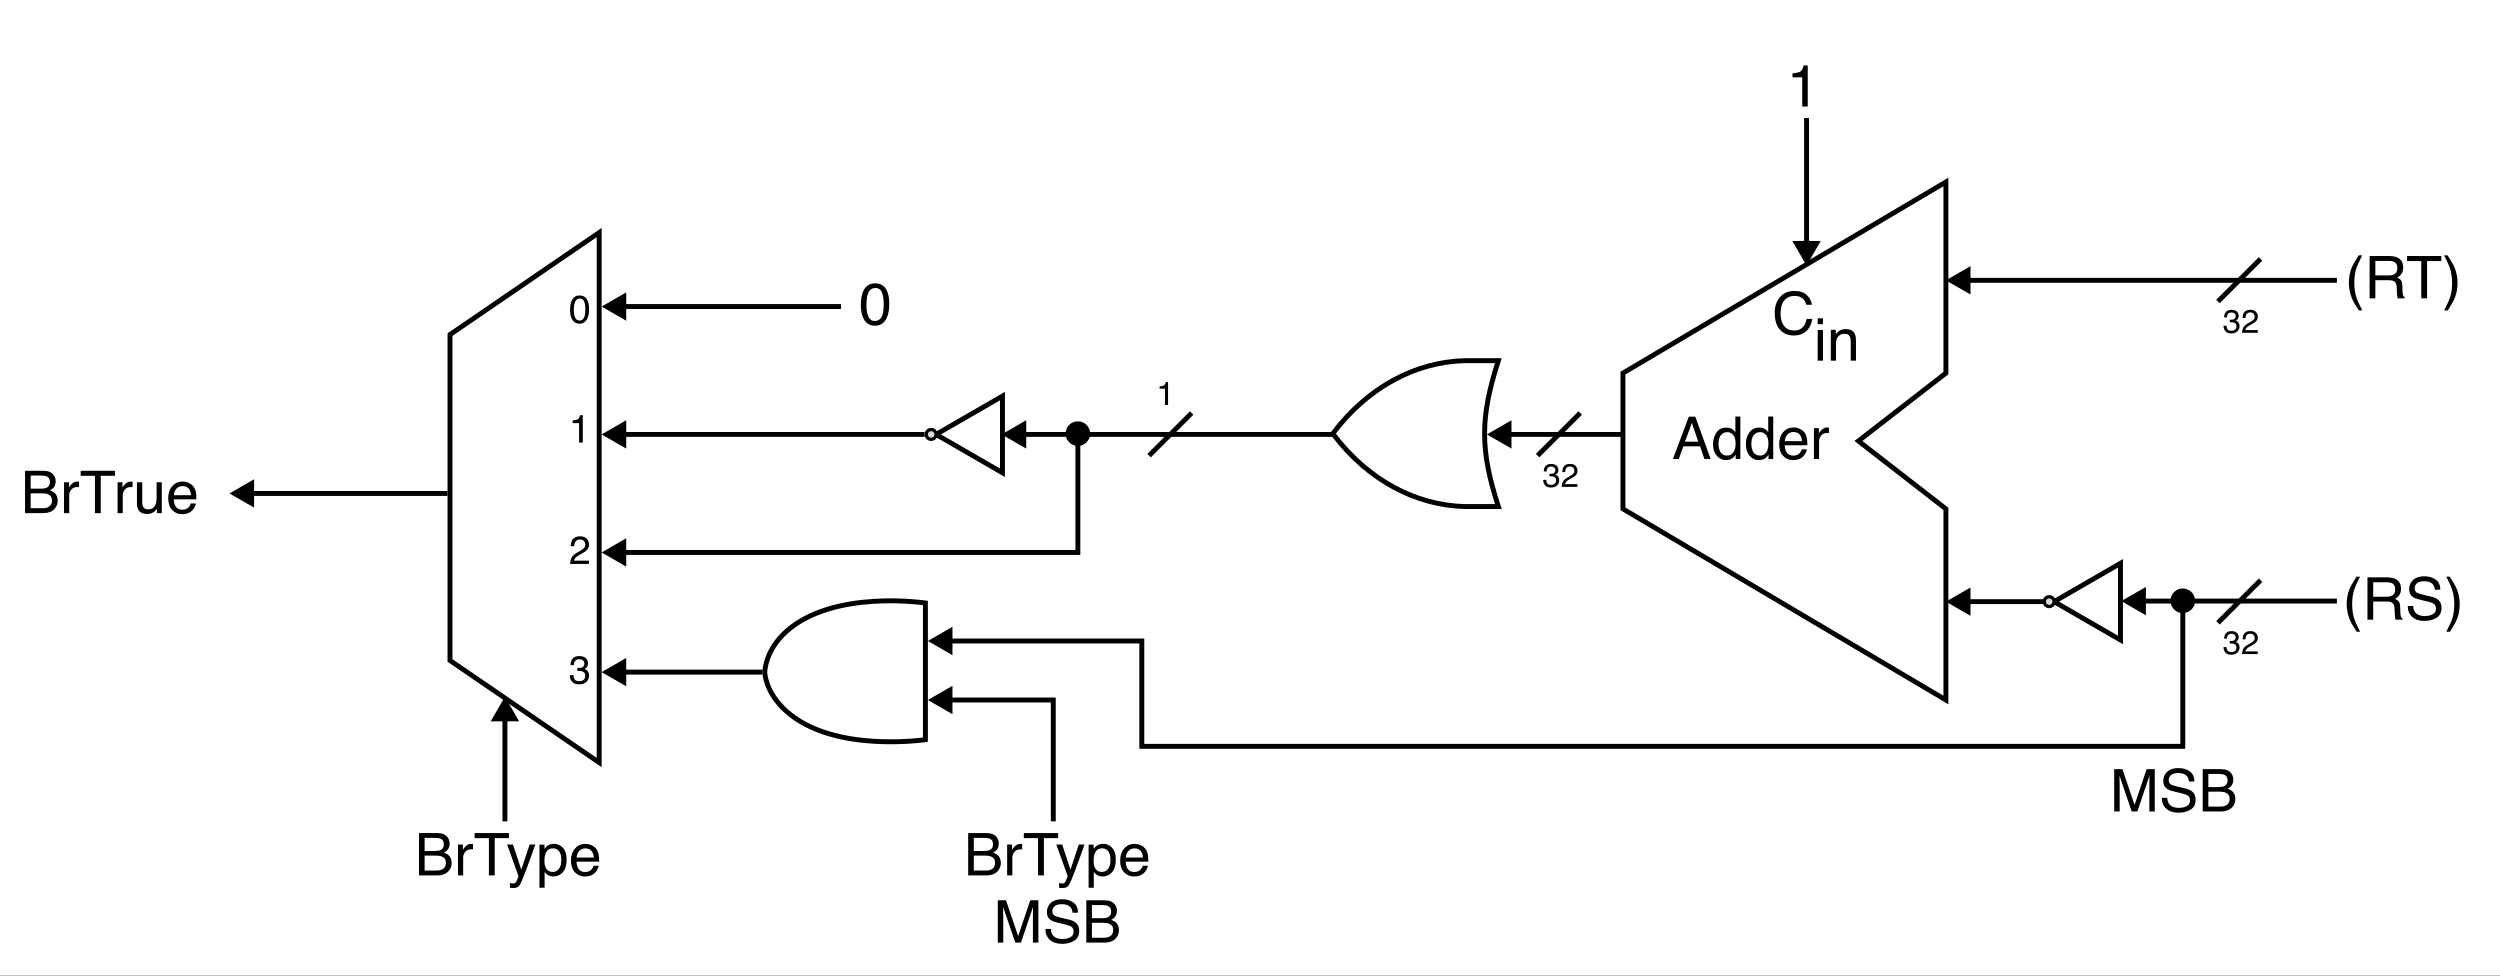
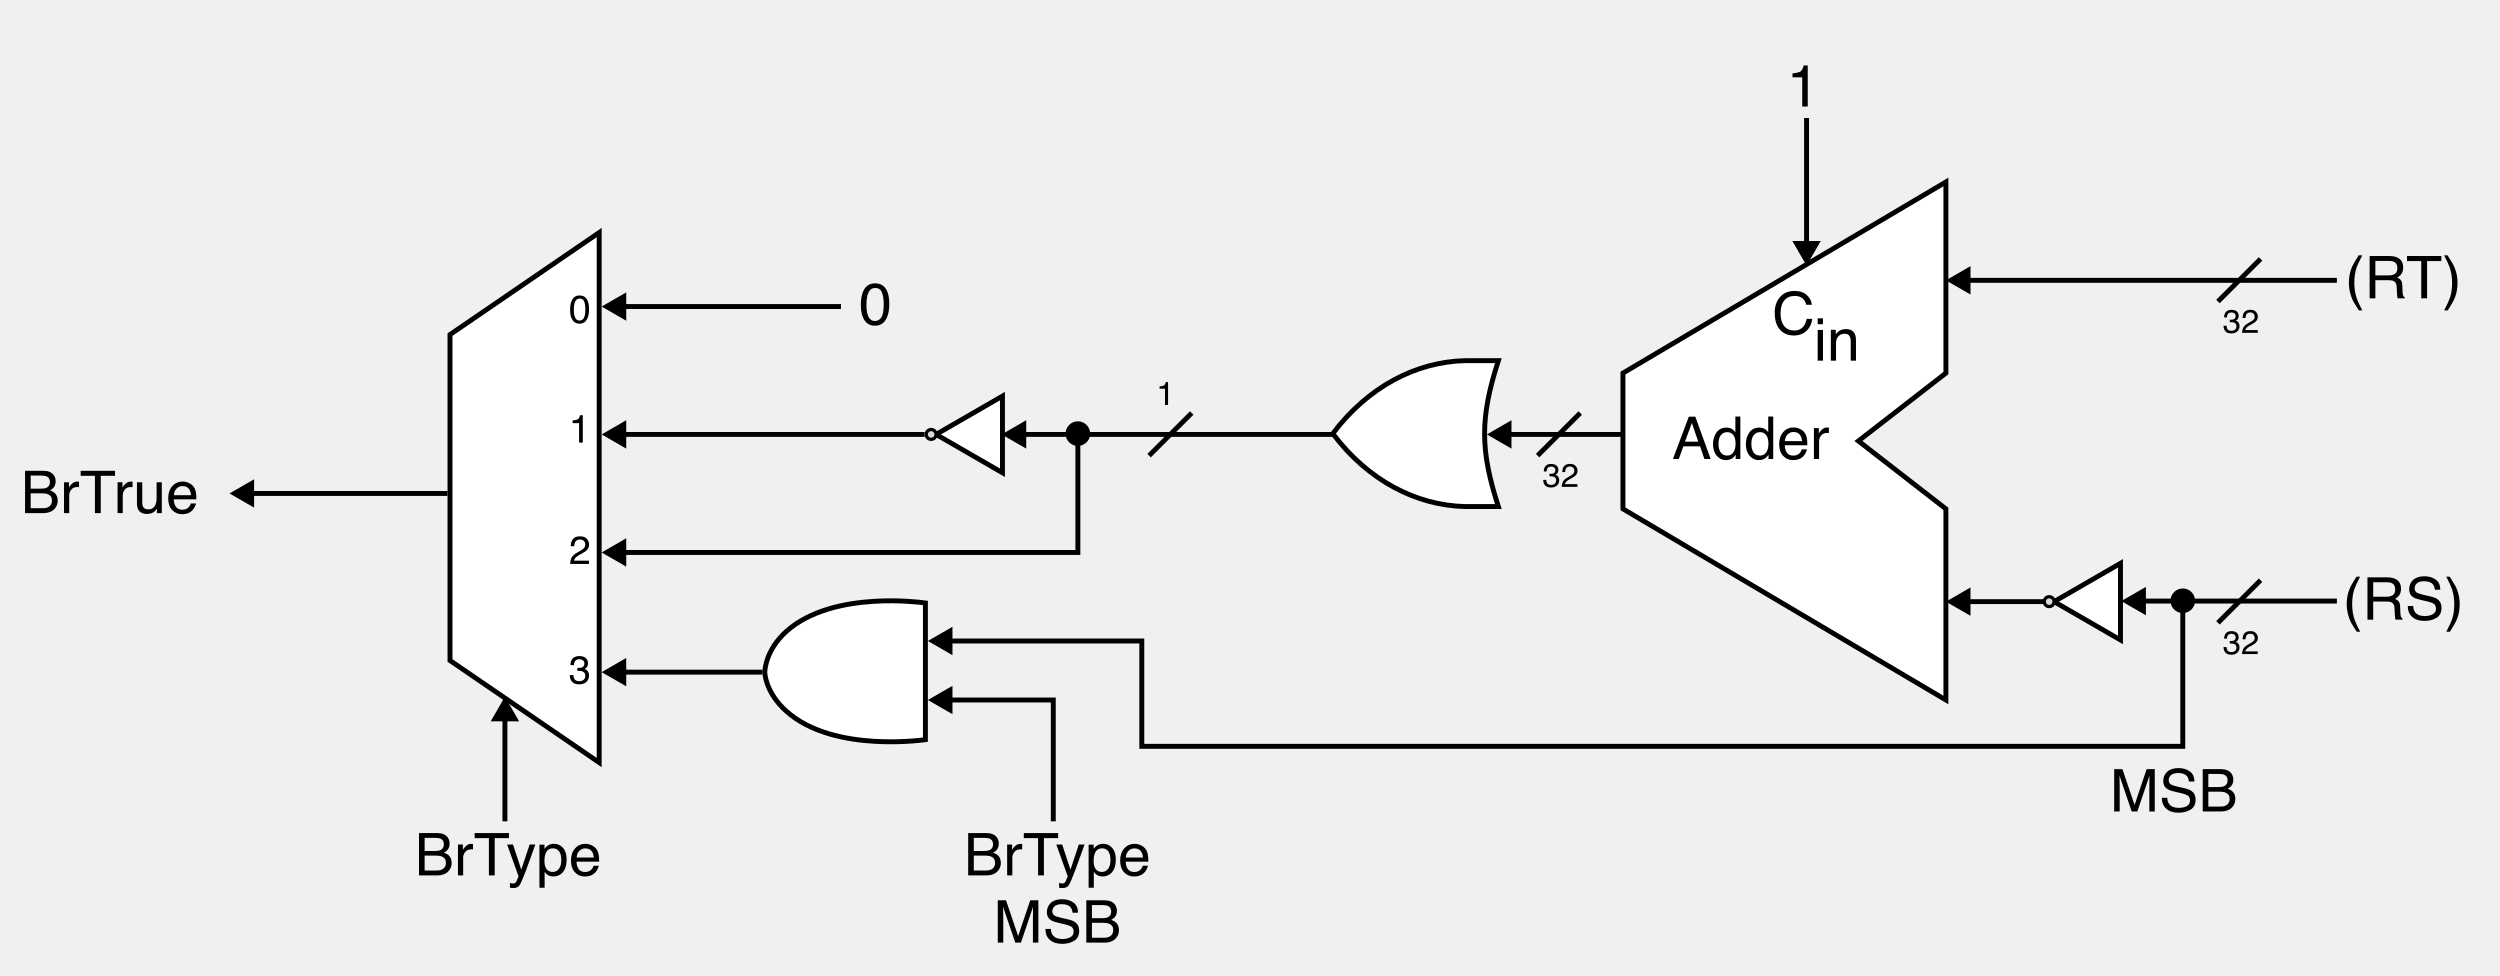
<svg xmlns="http://www.w3.org/2000/svg" width="1525" height="595" viewBox="0 0 1525 595" fill="none">
-   <rect width="1525" height="595" fill="#1E1E1E" />
-   <rect id="Background_BranchCondCheck" width="1525" height="595" fill="white" />
+   <rect id="Background_BranchCondCheck" width="1525" height="595" fill="transparent" />
  <line id="Line 12" x1="1352.94" y1="183.939" x2="1378.94" y2="157.939" stroke="black" stroke-width="3" />
  <path id="32" d="M1361.06 203.381C1359.41 203.381 1358.21 202.928 1357.46 202.023C1356.72 201.112 1356.35 200.005 1356.35 198.703H1358.18C1358.26 199.608 1358.43 200.266 1358.69 200.676C1359.15 201.411 1359.97 201.779 1361.16 201.779C1362.08 201.779 1362.83 201.532 1363.39 201.037C1363.95 200.542 1364.23 199.904 1364.23 199.123C1364.23 198.16 1363.93 197.486 1363.34 197.102C1362.75 196.717 1361.93 196.525 1360.89 196.525C1360.77 196.525 1360.65 196.529 1360.53 196.535C1360.41 196.535 1360.29 196.538 1360.16 196.545V194.992C1360.35 195.012 1360.5 195.025 1360.62 195.031C1360.75 195.038 1360.88 195.041 1361.02 195.041C1361.68 195.041 1362.22 194.937 1362.64 194.729C1363.39 194.364 1363.76 193.713 1363.76 192.775C1363.76 192.079 1363.51 191.542 1363.02 191.164C1362.52 190.786 1361.94 190.598 1361.29 190.598C1360.12 190.598 1359.3 190.988 1358.86 191.77C1358.61 192.199 1358.47 192.811 1358.44 193.605H1356.7C1356.7 192.564 1356.91 191.678 1357.32 190.949C1358.04 189.647 1359.3 188.996 1361.1 188.996C1362.53 188.996 1363.63 189.315 1364.41 189.953C1365.19 190.585 1365.58 191.503 1365.58 192.707C1365.58 193.566 1365.35 194.263 1364.89 194.797C1364.6 195.129 1364.23 195.389 1363.78 195.578C1364.51 195.78 1365.09 196.171 1365.5 196.75C1365.91 197.323 1366.12 198.026 1366.12 198.859C1366.12 200.194 1365.68 201.281 1364.8 202.121C1363.92 202.961 1362.68 203.381 1361.06 203.381ZM1367.62 203C1367.69 201.796 1367.94 200.747 1368.37 199.855C1368.8 198.964 1369.65 198.153 1370.91 197.424L1372.78 196.34C1373.62 195.852 1374.21 195.435 1374.55 195.09C1375.08 194.549 1375.35 193.931 1375.35 193.234C1375.35 192.421 1375.11 191.776 1374.62 191.301C1374.13 190.819 1373.48 190.578 1372.66 190.578C1371.46 190.578 1370.63 191.034 1370.16 191.945C1369.92 192.434 1369.78 193.111 1369.75 193.977H1367.97C1367.99 192.759 1368.21 191.766 1368.64 190.998C1369.4 189.644 1370.75 188.967 1372.67 188.967C1374.28 188.967 1375.44 189.4 1376.18 190.266C1376.92 191.132 1377.29 192.095 1377.29 193.156C1377.29 194.276 1376.9 195.233 1376.11 196.027C1375.66 196.49 1374.84 197.049 1373.66 197.707L1372.32 198.449C1371.68 198.801 1371.18 199.136 1370.82 199.455C1370.17 200.021 1369.76 200.65 1369.59 201.34H1377.22V203H1367.62Z" fill="black" />
  <line id="Line 13" x1="1352.94" y1="379.939" x2="1378.94" y2="353.939" stroke="black" stroke-width="3" />
  <path id="32_2" d="M1361.06 399.381C1359.41 399.381 1358.21 398.928 1357.46 398.023C1356.72 397.112 1356.35 396.005 1356.35 394.703H1358.18C1358.26 395.608 1358.43 396.266 1358.69 396.676C1359.15 397.411 1359.97 397.779 1361.16 397.779C1362.08 397.779 1362.83 397.532 1363.39 397.037C1363.95 396.542 1364.23 395.904 1364.23 395.123C1364.23 394.16 1363.93 393.486 1363.34 393.102C1362.75 392.717 1361.93 392.525 1360.89 392.525C1360.77 392.525 1360.65 392.529 1360.53 392.535C1360.41 392.535 1360.29 392.538 1360.16 392.545V390.992C1360.35 391.012 1360.5 391.025 1360.62 391.031C1360.75 391.038 1360.88 391.041 1361.02 391.041C1361.68 391.041 1362.22 390.937 1362.64 390.729C1363.39 390.364 1363.76 389.713 1363.76 388.775C1363.76 388.079 1363.51 387.542 1363.02 387.164C1362.52 386.786 1361.94 386.598 1361.29 386.598C1360.12 386.598 1359.3 386.988 1358.86 387.77C1358.61 388.199 1358.47 388.811 1358.44 389.605H1356.7C1356.7 388.564 1356.91 387.678 1357.32 386.949C1358.04 385.647 1359.3 384.996 1361.1 384.996C1362.53 384.996 1363.63 385.315 1364.41 385.953C1365.19 386.585 1365.58 387.503 1365.58 388.707C1365.58 389.566 1365.35 390.263 1364.89 390.797C1364.6 391.129 1364.23 391.389 1363.78 391.578C1364.51 391.78 1365.09 392.171 1365.5 392.75C1365.91 393.323 1366.12 394.026 1366.12 394.859C1366.12 396.194 1365.68 397.281 1364.8 398.121C1363.92 398.961 1362.68 399.381 1361.06 399.381ZM1367.62 399C1367.69 397.796 1367.94 396.747 1368.37 395.855C1368.8 394.964 1369.65 394.153 1370.91 393.424L1372.78 392.34C1373.62 391.852 1374.21 391.435 1374.55 391.09C1375.08 390.549 1375.35 389.931 1375.35 389.234C1375.35 388.421 1375.11 387.776 1374.62 387.301C1374.13 386.819 1373.48 386.578 1372.66 386.578C1371.46 386.578 1370.63 387.034 1370.16 387.945C1369.92 388.434 1369.78 389.111 1369.75 389.977H1367.97C1367.99 388.759 1368.21 387.766 1368.64 386.998C1369.4 385.644 1370.75 384.967 1372.67 384.967C1374.28 384.967 1375.44 385.4 1376.18 386.266C1376.92 387.132 1377.29 388.095 1377.29 389.156C1377.29 390.276 1376.9 391.233 1376.11 392.027C1375.66 392.49 1374.84 393.049 1373.66 393.707L1372.32 394.449C1371.68 394.801 1371.18 395.136 1370.82 395.455C1370.17 396.021 1369.76 396.65 1369.59 397.34H1377.22V399H1367.62Z" fill="black" />
  <line id="Line 15" x1="937.939" y1="277.939" x2="963.939" y2="251.939" stroke="black" stroke-width="3" />
  <path id="32_3" d="M946.062 297.381C944.409 297.381 943.208 296.928 942.459 296.023C941.717 295.112 941.346 294.005 941.346 292.703H943.182C943.26 293.608 943.429 294.266 943.689 294.676C944.145 295.411 944.969 295.779 946.16 295.779C947.085 295.779 947.827 295.532 948.387 295.037C948.947 294.542 949.227 293.904 949.227 293.123C949.227 292.16 948.93 291.486 948.338 291.102C947.752 290.717 946.935 290.525 945.887 290.525C945.77 290.525 945.649 290.529 945.525 290.535C945.408 290.535 945.288 290.538 945.164 290.545V288.992C945.346 289.012 945.499 289.025 945.623 289.031C945.747 289.038 945.88 289.041 946.023 289.041C946.681 289.041 947.221 288.937 947.645 288.729C948.387 288.364 948.758 287.713 948.758 286.775C948.758 286.079 948.51 285.542 948.016 285.164C947.521 284.786 946.945 284.598 946.287 284.598C945.115 284.598 944.305 284.988 943.855 285.77C943.608 286.199 943.468 286.811 943.436 287.605H941.697C941.697 286.564 941.906 285.678 942.322 284.949C943.038 283.647 944.298 282.996 946.102 282.996C947.527 282.996 948.631 283.315 949.412 283.953C950.193 284.585 950.584 285.503 950.584 286.707C950.584 287.566 950.353 288.263 949.891 288.797C949.604 289.129 949.233 289.389 948.777 289.578C949.513 289.78 950.086 290.171 950.496 290.75C950.913 291.323 951.121 292.026 951.121 292.859C951.121 294.194 950.682 295.281 949.803 296.121C948.924 296.961 947.677 297.381 946.062 297.381ZM952.625 297C952.69 295.796 952.938 294.747 953.367 293.855C953.803 292.964 954.65 292.153 955.906 291.424L957.781 290.34C958.621 289.852 959.21 289.435 959.549 289.09C960.083 288.549 960.35 287.931 960.35 287.234C960.35 286.421 960.105 285.776 959.617 285.301C959.129 284.819 958.478 284.578 957.664 284.578C956.46 284.578 955.626 285.034 955.164 285.945C954.917 286.434 954.78 287.111 954.754 287.977H952.967C952.986 286.759 953.211 285.766 953.641 284.998C954.402 283.644 955.747 282.967 957.674 282.967C959.275 282.967 960.444 283.4 961.18 284.266C961.922 285.132 962.293 286.095 962.293 287.156C962.293 288.276 961.899 289.233 961.111 290.027C960.656 290.49 959.839 291.049 958.66 291.707L957.322 292.449C956.684 292.801 956.183 293.136 955.818 293.455C955.167 294.021 954.757 294.65 954.588 295.34H962.225V297H952.625Z" fill="black" />
  <line id="Line 14" x1="700.939" y1="277.939" x2="726.939" y2="251.939" stroke="black" stroke-width="3" />
  <path id="1" d="M707.348 237.098V235.75C708.617 235.626 709.503 235.421 710.004 235.135C710.505 234.842 710.88 234.155 711.127 233.074H712.514V247H710.639V237.098H707.348Z" fill="black" />
  <path id="(RT)" d="M1440.97 155.756C1439.13 159.33 1437.93 161.961 1437.38 163.648C1436.55 166.215 1436.13 169.18 1436.13 172.543C1436.13 175.941 1436.61 179.047 1437.56 181.859C1438.14 183.594 1439.3 186.09 1441.02 189.348H1438.89C1437.18 186.676 1436.12 184.971 1435.71 184.232C1435.3 183.494 1434.86 182.492 1434.38 181.227C1433.72 179.492 1433.26 177.641 1433.01 175.672C1432.88 174.652 1432.81 173.68 1432.81 172.754C1432.81 169.285 1433.36 166.197 1434.45 163.49C1435.14 161.768 1436.58 159.189 1438.77 155.756H1440.97ZM1457.05 168.008C1458.69 168.008 1459.99 167.68 1460.94 167.023C1461.9 166.367 1462.38 165.184 1462.38 163.473C1462.38 161.633 1461.71 160.379 1460.38 159.711C1459.66 159.359 1458.71 159.184 1457.51 159.184H1448.97V168.008H1457.05ZM1445.47 156.178H1457.42C1459.39 156.178 1461.01 156.465 1462.29 157.039C1464.72 158.141 1465.93 160.174 1465.93 163.139C1465.93 164.686 1465.61 165.951 1464.96 166.936C1464.33 167.92 1463.44 168.711 1462.29 169.309C1463.3 169.719 1464.05 170.258 1464.56 170.926C1465.07 171.594 1465.36 172.678 1465.42 174.178L1465.54 177.641C1465.58 178.625 1465.66 179.357 1465.79 179.838C1466 180.658 1466.38 181.186 1466.91 181.42V182H1462.62C1462.51 181.777 1462.41 181.49 1462.34 181.139C1462.27 180.787 1462.21 180.107 1462.17 179.1L1461.96 174.793C1461.88 173.105 1461.25 171.975 1460.08 171.4C1459.41 171.084 1458.36 170.926 1456.93 170.926H1448.97V182H1445.47V156.178ZM1489.22 156.178V159.254H1480.52V182H1476.97V159.254H1468.27V156.178H1489.22ZM1490.94 189.348C1492.81 185.715 1494.01 183.066 1494.55 181.402C1495.37 178.883 1495.78 175.93 1495.78 172.543C1495.78 169.156 1495.3 166.057 1494.35 163.244C1493.77 161.51 1492.61 159.014 1490.89 155.756H1493.02C1494.82 158.639 1495.91 160.42 1496.29 161.1C1496.67 161.768 1497.09 162.693 1497.54 163.877C1498.1 165.342 1498.5 166.789 1498.73 168.219C1498.98 169.648 1499.1 171.025 1499.1 172.35C1499.1 175.818 1498.55 178.912 1497.45 181.631C1496.76 183.377 1495.32 185.949 1493.14 189.348H1490.94Z" fill="black" />
  <path id="BrTrue" d="M25.076 298.094C26.553 298.094 27.701 297.889 28.521 297.479C29.811 296.834 30.455 295.674 30.455 293.998C30.455 292.311 29.77 291.174 28.398 290.588C27.625 290.26 26.477 290.096 24.953 290.096H18.713V298.094H25.076ZM26.254 310.012C28.398 310.012 29.928 309.391 30.842 308.148C31.416 307.363 31.703 306.414 31.703 305.301C31.703 303.426 30.865 302.148 29.189 301.469C28.299 301.105 27.121 300.924 25.656 300.924H18.713V310.012H26.254ZM15.285 287.178H26.377C29.4 287.178 31.551 288.08 32.828 289.885C33.578 290.951 33.953 292.182 33.953 293.576C33.953 295.205 33.49 296.541 32.565 297.584C32.084 298.135 31.393 298.639 30.49 299.096C31.814 299.6 32.805 300.168 33.461 300.801C34.621 301.926 35.201 303.479 35.201 305.459C35.201 307.123 34.68 308.629 33.637 309.977C32.078 311.992 29.6 313 26.201 313H15.285V287.178ZM39.051 294.174H42.057V297.426C42.303 296.793 42.906 296.025 43.867 295.123C44.828 294.209 45.935 293.752 47.19 293.752C47.248 293.752 47.348 293.758 47.488 293.77C47.629 293.781 47.869 293.805 48.209 293.84V297.18C48.022 297.145 47.846 297.121 47.682 297.109C47.529 297.098 47.359 297.092 47.172 297.092C45.578 297.092 44.353 297.607 43.498 298.639C42.643 299.658 42.215 300.836 42.215 302.172V313H39.051V294.174ZM70.164 287.178V290.254H61.463V313H57.912V290.254H49.211V287.178H70.164ZM71.711 294.174H74.717V297.426C74.963 296.793 75.566 296.025 76.527 295.123C77.488 294.209 78.596 293.752 79.85 293.752C79.908 293.752 80.008 293.758 80.148 293.77C80.289 293.781 80.529 293.805 80.869 293.84V297.18C80.682 297.145 80.506 297.121 80.342 297.109C80.189 297.098 80.019 297.092 79.832 297.092C78.238 297.092 77.014 297.607 76.158 298.639C75.303 299.658 74.875 300.836 74.875 302.172V313H71.711V294.174ZM86.775 294.174V306.672C86.775 307.633 86.928 308.418 87.232 309.027C87.795 310.152 88.844 310.715 90.379 310.715C92.582 310.715 94.082 309.73 94.879 307.762C95.312 306.707 95.529 305.26 95.529 303.42V294.174H98.693V313H95.705L95.74 310.223C95.33 310.938 94.82 311.541 94.211 312.033C93.004 313.018 91.539 313.51 89.816 313.51C87.133 313.51 85.305 312.613 84.332 310.82C83.805 309.859 83.541 308.576 83.541 306.971V294.174H86.775ZM111.49 293.752C112.826 293.752 114.121 294.068 115.375 294.701C116.629 295.322 117.584 296.131 118.24 297.127C118.873 298.076 119.295 299.184 119.506 300.449C119.693 301.316 119.787 302.699 119.787 304.598H105.988C106.047 306.508 106.498 308.043 107.342 309.203C108.186 310.352 109.492 310.926 111.262 310.926C112.914 310.926 114.232 310.381 115.217 309.291C115.779 308.658 116.178 307.926 116.412 307.094H119.523C119.441 307.785 119.166 308.559 118.697 309.414C118.24 310.258 117.725 310.949 117.15 311.488C116.189 312.426 115 313.059 113.582 313.387C112.82 313.574 111.959 313.668 110.998 313.668C108.654 313.668 106.668 312.818 105.039 311.119C103.41 309.408 102.596 307.018 102.596 303.947C102.596 300.924 103.416 298.469 105.057 296.582C106.697 294.695 108.842 293.752 111.49 293.752ZM116.535 302.084C116.406 300.713 116.107 299.617 115.639 298.797C114.771 297.273 113.324 296.512 111.297 296.512C109.844 296.512 108.625 297.039 107.641 298.094C106.656 299.137 106.135 300.467 106.076 302.084H116.535Z" fill="black" />
  <path id="0" d="M533.719 172.828C536.977 172.828 539.332 174.17 540.785 176.854C541.91 178.928 542.473 181.77 542.473 185.379C542.473 188.801 541.963 191.631 540.943 193.869C539.467 197.08 537.053 198.686 533.701 198.686C530.678 198.686 528.428 197.373 526.951 194.748C525.721 192.557 525.105 189.615 525.105 185.924C525.105 183.064 525.475 180.609 526.213 178.559C527.596 174.738 530.098 172.828 533.719 172.828ZM533.684 195.803C535.324 195.803 536.631 195.076 537.604 193.623C538.576 192.17 539.062 189.463 539.062 185.502C539.062 182.643 538.711 180.293 538.008 178.453C537.305 176.602 535.939 175.676 533.912 175.676C532.049 175.676 530.684 176.555 529.816 178.312C528.961 180.059 528.533 182.637 528.533 186.047C528.533 188.613 528.809 190.676 529.359 192.234C530.203 194.613 531.645 195.803 533.684 195.803Z" fill="black" />
  <path id="(RS)" d="M1439.65 351.756C1437.81 355.33 1436.62 357.961 1436.06 359.648C1435.23 362.215 1434.82 365.18 1434.82 368.543C1434.82 371.941 1435.29 375.047 1436.24 377.859C1436.83 379.594 1437.98 382.09 1439.7 385.348H1437.58C1435.87 382.676 1434.8 380.971 1434.39 380.232C1433.98 379.494 1433.54 378.492 1433.06 377.227C1432.4 375.492 1431.95 373.641 1431.69 371.672C1431.56 370.652 1431.49 369.68 1431.49 368.754C1431.49 365.285 1432.04 362.197 1433.13 359.49C1433.82 357.768 1435.26 355.189 1437.45 351.756H1439.65ZM1455.73 364.008C1457.38 364.008 1458.67 363.68 1459.62 363.023C1460.58 362.367 1461.06 361.184 1461.06 359.473C1461.06 357.633 1460.39 356.379 1459.06 355.711C1458.34 355.359 1457.39 355.184 1456.19 355.184H1447.65V364.008H1455.73ZM1444.15 352.178H1456.1C1458.07 352.178 1459.7 352.465 1460.97 353.039C1463.4 354.141 1464.61 356.174 1464.61 359.139C1464.61 360.686 1464.29 361.951 1463.64 362.936C1463.01 363.92 1462.12 364.711 1460.97 365.309C1461.98 365.719 1462.74 366.258 1463.24 366.926C1463.76 367.594 1464.04 368.678 1464.1 370.178L1464.22 373.641C1464.26 374.625 1464.34 375.357 1464.47 375.838C1464.68 376.658 1465.06 377.186 1465.6 377.42V378H1461.31C1461.19 377.777 1461.1 377.49 1461.03 377.139C1460.96 376.787 1460.9 376.107 1460.85 375.1L1460.64 370.793C1460.56 369.105 1459.93 367.975 1458.76 367.4C1458.09 367.084 1457.04 366.926 1455.61 366.926H1447.65V378H1444.15V352.178ZM1472.03 369.668C1472.11 371.133 1472.46 372.322 1473.07 373.236C1474.23 374.947 1476.27 375.803 1479.2 375.803C1480.51 375.803 1481.71 375.615 1482.79 375.24C1484.87 374.514 1485.92 373.213 1485.92 371.338C1485.92 369.932 1485.48 368.93 1484.6 368.332C1483.71 367.746 1482.31 367.236 1480.41 366.803L1476.92 366.012C1474.63 365.496 1473.01 364.928 1472.06 364.307C1470.42 363.229 1469.6 361.617 1469.6 359.473C1469.6 357.152 1470.41 355.248 1472.01 353.76C1473.62 352.271 1475.89 351.527 1478.83 351.527C1481.54 351.527 1483.84 352.184 1485.72 353.496C1487.62 354.797 1488.57 356.883 1488.57 359.754H1485.28C1485.11 358.371 1484.73 357.311 1484.16 356.572C1483.09 355.225 1481.28 354.551 1478.73 354.551C1476.66 354.551 1475.18 354.984 1474.28 355.852C1473.38 356.719 1472.93 357.727 1472.93 358.875C1472.93 360.141 1473.45 361.066 1474.51 361.652C1475.2 362.027 1476.76 362.496 1479.2 363.059L1482.82 363.885C1484.57 364.283 1485.92 364.828 1486.87 365.52C1488.51 366.727 1489.33 368.479 1489.33 370.775C1489.33 373.635 1488.28 375.68 1486.2 376.91C1484.12 378.141 1481.71 378.756 1478.96 378.756C1475.74 378.756 1473.23 377.936 1471.41 376.295C1469.6 374.666 1468.71 372.457 1468.74 369.668H1472.03ZM1492.26 385.348C1494.12 381.715 1495.33 379.066 1495.87 377.402C1496.69 374.883 1497.1 371.93 1497.1 368.543C1497.1 365.156 1496.62 362.057 1495.67 359.244C1495.09 357.51 1493.93 355.014 1492.21 351.756H1494.34C1496.14 354.639 1497.23 356.42 1497.61 357.1C1497.99 357.768 1498.41 358.693 1498.85 359.877C1499.42 361.342 1499.81 362.789 1500.05 364.219C1500.29 365.648 1500.42 367.025 1500.42 368.35C1500.42 371.818 1499.87 374.912 1498.77 377.631C1498.07 379.377 1496.64 381.949 1494.46 385.348H1492.26Z" fill="black" />
  <path id="1_2" d="M1093.43 47.176V44.75C1095.71 44.527 1097.3 44.158 1098.21 43.643C1099.11 43.115 1099.78 41.879 1100.23 39.934H1102.72V65H1099.35V47.176H1093.43Z" fill="black" />
  <path id="BrType" d="M265.387 519.094C266.863 519.094 268.012 518.889 268.832 518.479C270.121 517.834 270.766 516.674 270.766 514.998C270.766 513.311 270.08 512.174 268.709 511.588C267.936 511.26 266.787 511.096 265.264 511.096H259.023V519.094H265.387ZM266.564 531.012C268.709 531.012 270.238 530.391 271.152 529.148C271.727 528.363 272.014 527.414 272.014 526.301C272.014 524.426 271.176 523.148 269.5 522.469C268.609 522.105 267.432 521.924 265.967 521.924H259.023V531.012H266.564ZM255.596 508.178H266.688C269.711 508.178 271.861 509.08 273.139 510.885C273.889 511.951 274.264 513.182 274.264 514.576C274.264 516.205 273.801 517.541 272.875 518.584C272.395 519.135 271.703 519.639 270.801 520.096C272.125 520.6 273.115 521.168 273.771 521.801C274.932 522.926 275.512 524.479 275.512 526.459C275.512 528.123 274.99 529.629 273.947 530.977C272.389 532.992 269.91 534 266.512 534H255.596V508.178ZM279.361 515.174H282.367V518.426C282.613 517.793 283.217 517.025 284.178 516.123C285.139 515.209 286.246 514.752 287.5 514.752C287.559 514.752 287.658 514.758 287.799 514.77C287.939 514.781 288.18 514.805 288.52 514.84V518.18C288.332 518.145 288.156 518.121 287.992 518.109C287.84 518.098 287.67 518.092 287.482 518.092C285.889 518.092 284.664 518.607 283.809 519.639C282.953 520.658 282.525 521.836 282.525 523.172V534H279.361V515.174ZM310.475 508.178V511.254H301.773V534H298.223V511.254H289.521V508.178H310.475ZM323.061 515.174H326.559C326.113 516.381 325.123 519.135 323.588 523.436C322.439 526.67 321.479 529.307 320.705 531.346C318.877 536.15 317.588 539.08 316.838 540.135C316.088 541.189 314.799 541.717 312.971 541.717C312.525 541.717 312.18 541.699 311.934 541.664C311.699 541.629 311.406 541.564 311.055 541.471V538.588C311.605 538.74 312.004 538.834 312.25 538.869C312.496 538.904 312.713 538.922 312.9 538.922C313.486 538.922 313.914 538.822 314.184 538.623C314.465 538.436 314.699 538.201 314.887 537.92C314.945 537.826 315.156 537.346 315.52 536.479C315.883 535.611 316.146 534.967 316.311 534.545L309.35 515.174H312.936L317.98 530.502L323.061 515.174ZM337.246 531.873C338.723 531.873 339.947 531.258 340.92 530.027C341.904 528.785 342.396 526.934 342.396 524.473C342.396 522.973 342.18 521.684 341.746 520.605C340.926 518.531 339.426 517.494 337.246 517.494C335.055 517.494 333.555 518.59 332.746 520.781C332.312 521.953 332.096 523.441 332.096 525.246C332.096 526.699 332.312 527.936 332.746 528.955C333.566 530.9 335.066 531.873 337.246 531.873ZM329.055 515.262H332.131V517.758C332.764 516.902 333.455 516.24 334.205 515.771C335.271 515.068 336.525 514.717 337.967 514.717C340.1 514.717 341.91 515.537 343.398 517.178C344.887 518.807 345.631 521.139 345.631 524.174C345.631 528.275 344.559 531.205 342.414 532.963C341.055 534.076 339.473 534.633 337.668 534.633C336.25 534.633 335.061 534.322 334.1 533.701C333.537 533.35 332.91 532.746 332.219 531.891V541.506H329.055V515.262ZM357.18 514.752C358.516 514.752 359.811 515.068 361.064 515.701C362.318 516.322 363.273 517.131 363.93 518.127C364.562 519.076 364.984 520.184 365.195 521.449C365.383 522.316 365.477 523.699 365.477 525.598H351.678C351.736 527.508 352.188 529.043 353.031 530.203C353.875 531.352 355.182 531.926 356.951 531.926C358.604 531.926 359.922 531.381 360.906 530.291C361.469 529.658 361.867 528.926 362.102 528.094H365.213C365.131 528.785 364.855 529.559 364.387 530.414C363.93 531.258 363.414 531.949 362.84 532.488C361.879 533.426 360.689 534.059 359.271 534.387C358.51 534.574 357.648 534.668 356.688 534.668C354.344 534.668 352.357 533.818 350.729 532.119C349.1 530.408 348.285 528.018 348.285 524.947C348.285 521.924 349.105 519.469 350.746 517.582C352.387 515.695 354.531 514.752 357.18 514.752ZM362.225 523.084C362.096 521.713 361.797 520.617 361.328 519.797C360.461 518.273 359.014 517.512 356.986 517.512C355.533 517.512 354.314 518.039 353.33 519.094C352.346 520.137 351.824 521.467 351.766 523.084H362.225Z" fill="black" />
  <path id="BrType MSB" d="M600.387 519.094C601.863 519.094 603.012 518.889 603.832 518.479C605.121 517.834 605.766 516.674 605.766 514.998C605.766 513.311 605.08 512.174 603.709 511.588C602.936 511.26 601.787 511.096 600.264 511.096H594.023V519.094H600.387ZM601.564 531.012C603.709 531.012 605.238 530.391 606.152 529.148C606.727 528.363 607.014 527.414 607.014 526.301C607.014 524.426 606.176 523.148 604.5 522.469C603.609 522.105 602.432 521.924 600.967 521.924H594.023V531.012H601.564ZM590.596 508.178H601.688C604.711 508.178 606.861 509.08 608.139 510.885C608.889 511.951 609.264 513.182 609.264 514.576C609.264 516.205 608.801 517.541 607.875 518.584C607.395 519.135 606.703 519.639 605.801 520.096C607.125 520.6 608.115 521.168 608.771 521.801C609.932 522.926 610.512 524.479 610.512 526.459C610.512 528.123 609.99 529.629 608.947 530.977C607.389 532.992 604.91 534 601.512 534H590.596V508.178ZM614.361 515.174H617.367V518.426C617.613 517.793 618.217 517.025 619.178 516.123C620.139 515.209 621.246 514.752 622.5 514.752C622.559 514.752 622.658 514.758 622.799 514.77C622.939 514.781 623.18 514.805 623.52 514.84V518.18C623.332 518.145 623.156 518.121 622.992 518.109C622.84 518.098 622.67 518.092 622.482 518.092C620.889 518.092 619.664 518.607 618.809 519.639C617.953 520.658 617.525 521.836 617.525 523.172V534H614.361V515.174ZM645.475 508.178V511.254H636.773V534H633.223V511.254H624.521V508.178H645.475ZM658.061 515.174H661.559C661.113 516.381 660.123 519.135 658.588 523.436C657.439 526.67 656.479 529.307 655.705 531.346C653.877 536.15 652.588 539.08 651.838 540.135C651.088 541.189 649.799 541.717 647.971 541.717C647.525 541.717 647.18 541.699 646.934 541.664C646.699 541.629 646.406 541.564 646.055 541.471V538.588C646.605 538.74 647.004 538.834 647.25 538.869C647.496 538.904 647.713 538.922 647.9 538.922C648.486 538.922 648.914 538.822 649.184 538.623C649.465 538.436 649.699 538.201 649.887 537.92C649.945 537.826 650.156 537.346 650.52 536.479C650.883 535.611 651.146 534.967 651.311 534.545L644.35 515.174H647.936L652.98 530.502L658.061 515.174ZM672.246 531.873C673.723 531.873 674.947 531.258 675.92 530.027C676.904 528.785 677.396 526.934 677.396 524.473C677.396 522.973 677.18 521.684 676.746 520.605C675.926 518.531 674.426 517.494 672.246 517.494C670.055 517.494 668.555 518.59 667.746 520.781C667.312 521.953 667.096 523.441 667.096 525.246C667.096 526.699 667.312 527.936 667.746 528.955C668.566 530.9 670.066 531.873 672.246 531.873ZM664.055 515.262H667.131V517.758C667.764 516.902 668.455 516.24 669.205 515.771C670.271 515.068 671.525 514.717 672.967 514.717C675.1 514.717 676.91 515.537 678.398 517.178C679.887 518.807 680.631 521.139 680.631 524.174C680.631 528.275 679.559 531.205 677.414 532.963C676.055 534.076 674.473 534.633 672.668 534.633C671.25 534.633 670.061 534.322 669.1 533.701C668.537 533.35 667.91 532.746 667.219 531.891V541.506H664.055V515.262ZM692.18 514.752C693.516 514.752 694.811 515.068 696.064 515.701C697.318 516.322 698.273 517.131 698.93 518.127C699.562 519.076 699.984 520.184 700.195 521.449C700.383 522.316 700.477 523.699 700.477 525.598H686.678C686.736 527.508 687.188 529.043 688.031 530.203C688.875 531.352 690.182 531.926 691.951 531.926C693.604 531.926 694.922 531.381 695.906 530.291C696.469 529.658 696.867 528.926 697.102 528.094H700.213C700.131 528.785 699.855 529.559 699.387 530.414C698.93 531.258 698.414 531.949 697.84 532.488C696.879 533.426 695.689 534.059 694.271 534.387C693.51 534.574 692.648 534.668 691.688 534.668C689.344 534.668 687.357 533.818 685.729 532.119C684.1 530.408 683.285 528.018 683.285 524.947C683.285 521.924 684.105 519.469 685.746 517.582C687.387 515.695 689.531 514.752 692.18 514.752ZM697.225 523.084C697.096 521.713 696.797 520.617 696.328 519.797C695.461 518.273 694.014 517.512 691.986 517.512C690.533 517.512 689.314 518.039 688.33 519.094C687.346 520.137 686.824 521.467 686.766 523.084H697.225ZM608.648 549.178H613.658L621.076 571.01L628.441 549.178H633.398V575H630.076V559.76C630.076 559.232 630.088 558.359 630.111 557.141C630.135 555.922 630.146 554.615 630.146 553.221L622.781 575H619.318L611.9 553.221V554.012C611.9 554.645 611.912 555.611 611.936 556.912C611.971 558.201 611.988 559.15 611.988 559.76V575H608.648V549.178ZM641.01 566.668C641.092 568.133 641.438 569.322 642.047 570.236C643.207 571.947 645.252 572.803 648.182 572.803C649.494 572.803 650.689 572.615 651.768 572.24C653.854 571.514 654.896 570.213 654.896 568.338C654.896 566.932 654.457 565.93 653.578 565.332C652.688 564.746 651.293 564.236 649.395 563.803L645.896 563.012C643.611 562.496 641.994 561.928 641.045 561.307C639.404 560.229 638.584 558.617 638.584 556.473C638.584 554.152 639.387 552.248 640.992 550.76C642.598 549.271 644.871 548.527 647.812 548.527C650.52 548.527 652.816 549.184 654.703 550.496C656.602 551.797 657.551 553.883 657.551 556.754H654.264C654.088 555.371 653.713 554.311 653.139 553.572C652.072 552.225 650.262 551.551 647.707 551.551C645.645 551.551 644.162 551.984 643.26 552.852C642.357 553.719 641.906 554.727 641.906 555.875C641.906 557.141 642.434 558.066 643.488 558.652C644.18 559.027 645.744 559.496 648.182 560.059L651.803 560.885C653.549 561.283 654.896 561.828 655.846 562.52C657.486 563.727 658.307 565.479 658.307 567.775C658.307 570.635 657.264 572.68 655.178 573.91C653.104 575.141 650.689 575.756 647.936 575.756C644.725 575.756 642.211 574.936 640.395 573.295C638.578 571.666 637.688 569.457 637.723 566.668H641.01ZM672.439 560.094C673.916 560.094 675.064 559.889 675.885 559.479C677.174 558.834 677.818 557.674 677.818 555.998C677.818 554.311 677.133 553.174 675.762 552.588C674.988 552.26 673.84 552.096 672.316 552.096H666.076V560.094H672.439ZM673.617 572.012C675.762 572.012 677.291 571.391 678.205 570.148C678.779 569.363 679.066 568.414 679.066 567.301C679.066 565.426 678.229 564.148 676.553 563.469C675.662 563.105 674.484 562.924 673.02 562.924H666.076V572.012H673.617ZM662.648 549.178H673.74C676.764 549.178 678.914 550.08 680.191 551.885C680.941 552.951 681.316 554.182 681.316 555.576C681.316 557.205 680.854 558.541 679.928 559.584C679.447 560.135 678.756 560.639 677.854 561.096C679.178 561.6 680.168 562.168 680.824 562.801C681.984 563.926 682.564 565.479 682.564 567.459C682.564 569.123 682.043 570.629 681 571.977C679.441 573.992 676.963 575 673.564 575H662.648V549.178Z" fill="black" />
  <path id="MSB" d="M1289.66 469.178H1294.67L1302.09 491.01L1309.45 469.178H1314.41V495H1311.09V479.76C1311.09 479.232 1311.1 478.359 1311.12 477.141C1311.14 475.922 1311.16 474.615 1311.16 473.221L1303.79 495H1300.33L1292.91 473.221V474.012C1292.91 474.645 1292.92 475.611 1292.95 476.912C1292.98 478.201 1293 479.15 1293 479.76V495H1289.66V469.178ZM1322.02 486.668C1322.1 488.133 1322.45 489.322 1323.06 490.236C1324.22 491.947 1326.26 492.803 1329.19 492.803C1330.5 492.803 1331.7 492.615 1332.78 492.24C1334.86 491.514 1335.91 490.213 1335.91 488.338C1335.91 486.932 1335.47 485.93 1334.59 485.332C1333.7 484.746 1332.3 484.236 1330.4 483.803L1326.91 483.012C1324.62 482.496 1323 481.928 1322.05 481.307C1320.41 480.229 1319.59 478.617 1319.59 476.473C1319.59 474.152 1320.4 472.248 1322 470.76C1323.61 469.271 1325.88 468.527 1328.82 468.527C1331.53 468.527 1333.83 469.184 1335.71 470.496C1337.61 471.797 1338.56 473.883 1338.56 476.754H1335.27C1335.1 475.371 1334.72 474.311 1334.15 473.572C1333.08 472.225 1331.27 471.551 1328.72 471.551C1326.65 471.551 1325.17 471.984 1324.27 472.852C1323.37 473.719 1322.92 474.727 1322.92 475.875C1322.92 477.141 1323.44 478.066 1324.5 478.652C1325.19 479.027 1326.75 479.496 1329.19 480.059L1332.81 480.885C1334.56 481.283 1335.91 481.828 1336.86 482.52C1338.5 483.727 1339.32 485.479 1339.32 487.775C1339.32 490.635 1338.27 492.68 1336.19 493.91C1334.11 495.141 1331.7 495.756 1328.95 495.756C1325.73 495.756 1323.22 494.936 1321.4 493.295C1319.59 491.666 1318.7 489.457 1318.73 486.668H1322.02ZM1353.45 480.094C1354.93 480.094 1356.07 479.889 1356.89 479.479C1358.18 478.834 1358.83 477.674 1358.83 475.998C1358.83 474.311 1358.14 473.174 1356.77 472.588C1356 472.26 1354.85 472.096 1353.33 472.096H1347.09V480.094H1353.45ZM1354.63 492.012C1356.77 492.012 1358.3 491.391 1359.21 490.148C1359.79 489.363 1360.08 488.414 1360.08 487.301C1360.08 485.426 1359.24 484.148 1357.56 483.469C1356.67 483.105 1355.49 482.924 1354.03 482.924H1347.09V492.012H1354.63ZM1343.66 469.178H1354.75C1357.77 469.178 1359.92 470.08 1361.2 471.885C1361.95 472.951 1362.33 474.182 1362.33 475.576C1362.33 477.205 1361.86 478.541 1360.94 479.584C1360.46 480.135 1359.77 480.639 1358.86 481.096C1360.19 481.6 1361.18 482.168 1361.83 482.801C1362.99 483.926 1363.57 485.479 1363.57 487.459C1363.57 489.123 1363.05 490.629 1362.01 491.977C1360.45 493.992 1357.97 495 1354.57 495H1343.66V469.178Z" fill="black" />
  <path id="Wire(RT)_BranchCondChecker" d="M1202 169.5H1425.5V172.5H1202V179.66L1187 171L1202 162.34V169.5Z" fill="black" />
  <path id="Wire(RS)_BranchCondChecker" d="M1309 365.16H1324.12C1324.73 361.642 1327.8 358.968 1331.5 358.968C1335.2 358.968 1338.27 361.642 1338.88 365.16H1425.5V368.16H1338.81C1338.04 371.487 1335.06 373.968 1331.5 373.968C1327.94 373.968 1324.96 371.487 1324.19 368.16H1309V375.32L1294 366.66L1309 358V365.16Z" fill="black" />
  <path id="Wire(RS)MSB_BranchCondChecker" d="M1333 456.768H695V392.5H581V399.66L566 391L581 382.34V389.5H696.5H698V390V453.768H1330V367H1333V456.768Z" fill="black" />
  <path id="Wire(RS)Not_BranchCondChecker" d="M1202 365.5H1247.5V368.5H1202V375.66L1187 367L1202 358.34V365.5Z" fill="black" />
  <path id="WireConst1_BranchCondChecker" d="M1103.5 147H1110.66L1102 162L1093.34 147H1100.5V72H1103.5V147Z" fill="black" />
  <path id="WireAdderResult_BranchCondChecker" d="M922 263.5H990V266.5H922V273.66L907 265L922 256.34V263.5Z" fill="black" />
  <path id="WireORAdderResults_BranchCondChecker" d="M626 263.5H650.068C650.557 259.831 653.697 257 657.5 257C661.303 257 664.443 259.831 664.932 263.5H814V266.5H664.729C663.983 269.199 661.77 271.287 659 271.85V338.5H382V345.66L367 337L382 328.34V335.5H656V271.85C653.23 271.287 651.017 269.199 650.271 266.5H626V273.66L611 265L626 256.34V263.5Z" fill="black" />
  <path id="WireBrTypeMSB_BranchCondChecker" d="M581 425.5H644V501H641V428.5H581V435.66L566 427L581 418.34V425.5Z" fill="black" />
  <path id="WireConst0_BranchCondChecker" d="M382 185.5H513V188.5H382V195.66L367 187L382 178.34V185.5Z" fill="black" />
  <path id="WireBEQ_BranchCondChecker" d="M382 263.5H564V266.5H382V273.66L367 265L382 256.34V263.5Z" fill="black" />
  <path id="WireBLTZ_BranchCondChecker" d="M382 408.5H465V411.5H382V418.66L367 410L382 401.34V408.5Z" fill="black" />
  <path id="WireBrType_BranchCondChecker" d="M316.66 440H309.5V501H306.5V440H299.34L308 425L316.66 440Z" fill="black" />
  <path id="WireBrTrue_BranchCondChecker" d="M155 299.5H273V302.5H155V309.66L140 301L155 292.34V299.5Z" fill="black" />
  <g id="NotGate0_BranchCondChecker">
    <path id="Buffer" d="M1255.25 368.299L1291.25 389.084L1293.5 390.383L1293.5 343.617L1291.25 344.916L1255.25 365.701L1253 367L1255.25 368.299Z" fill="white" stroke="black" stroke-width="3" />
    <circle id="Not" cx="4" cy="4" r="3" transform="matrix(-1 0 0 1 1254 363)" fill="#D9D9D9" stroke="black" stroke-width="2" />
  </g>
  <g id="Adder_BranchCondChecker">
    <path id="Body" d="M990 227.583L1187 111V227.583L1133.62 269L1187 310.418V427L990 310.418V227.583Z" fill="white" stroke="black" stroke-width="3" />
    <path id="Adder" d="M1035.94 269.418L1032.02 258.01L1027.85 269.418H1035.94ZM1030.19 254.178H1034.14L1043.51 280H1039.68L1037.06 272.266H1026.85L1024.05 280H1020.47L1030.19 254.178ZM1048.28 270.807C1048.28 272.822 1048.71 274.51 1049.56 275.869C1050.42 277.229 1051.79 277.908 1053.67 277.908C1055.14 277.908 1056.34 277.281 1057.28 276.027C1058.23 274.762 1058.7 272.951 1058.7 270.596C1058.7 268.217 1058.21 266.459 1057.24 265.322C1056.27 264.174 1055.07 263.6 1053.64 263.6C1052.04 263.6 1050.75 264.209 1049.75 265.428C1048.77 266.646 1048.28 268.439 1048.28 270.807ZM1053.04 260.84C1054.48 260.84 1055.69 261.145 1056.66 261.754C1057.22 262.105 1057.86 262.721 1058.58 263.6V254.09H1061.62V280H1058.77V277.381C1058.03 278.541 1057.16 279.379 1056.15 279.895C1055.14 280.41 1053.99 280.668 1052.69 280.668C1050.59 280.668 1048.78 279.789 1047.24 278.031C1045.71 276.262 1044.94 273.912 1044.94 270.982C1044.94 268.24 1045.63 265.867 1047.03 263.863C1048.44 261.848 1050.44 260.84 1053.04 260.84ZM1068.32 270.807C1068.32 272.822 1068.74 274.51 1069.6 275.869C1070.46 277.229 1071.83 277.908 1073.71 277.908C1075.18 277.908 1076.38 277.281 1077.32 276.027C1078.27 274.762 1078.74 272.951 1078.74 270.596C1078.74 268.217 1078.25 266.459 1077.28 265.322C1076.31 264.174 1075.11 263.6 1073.68 263.6C1072.08 263.6 1070.79 264.209 1069.79 265.428C1068.81 266.646 1068.32 268.439 1068.32 270.807ZM1073.08 260.84C1074.52 260.84 1075.73 261.145 1076.7 261.754C1077.26 262.105 1077.9 262.721 1078.62 263.6V254.09H1081.66V280H1078.81V277.381C1078.07 278.541 1077.2 279.379 1076.19 279.895C1075.18 280.41 1074.03 280.668 1072.73 280.668C1070.63 280.668 1068.81 279.789 1067.28 278.031C1065.74 276.262 1064.98 273.912 1064.98 270.982C1064.98 268.24 1065.67 265.867 1067.07 263.863C1068.47 261.848 1070.48 260.84 1073.08 260.84ZM1094.19 260.752C1095.53 260.752 1096.82 261.068 1098.08 261.701C1099.33 262.322 1100.29 263.131 1100.94 264.127C1101.57 265.076 1102 266.184 1102.21 267.449C1102.39 268.316 1102.49 269.699 1102.49 271.598H1088.69C1088.75 273.508 1089.2 275.043 1090.04 276.203C1090.89 277.352 1092.19 277.926 1093.96 277.926C1095.62 277.926 1096.93 277.381 1097.92 276.291C1098.48 275.658 1098.88 274.926 1099.11 274.094H1102.22C1102.14 274.785 1101.87 275.559 1101.4 276.414C1100.94 277.258 1100.43 277.949 1099.85 278.488C1098.89 279.426 1097.7 280.059 1096.28 280.387C1095.52 280.574 1094.66 280.668 1093.7 280.668C1091.36 280.668 1089.37 279.818 1087.74 278.119C1086.11 276.408 1085.3 274.018 1085.3 270.947C1085.3 267.924 1086.12 265.469 1087.76 263.582C1089.4 261.695 1091.54 260.752 1094.19 260.752ZM1099.24 269.084C1099.11 267.713 1098.81 266.617 1098.34 265.797C1097.47 264.273 1096.03 263.512 1094 263.512C1092.54 263.512 1091.33 264.039 1090.34 265.094C1089.36 266.137 1088.84 267.467 1088.78 269.084H1099.24ZM1106.48 261.174H1109.48V264.426C1109.73 263.793 1110.33 263.025 1111.29 262.123C1112.26 261.209 1113.36 260.752 1114.62 260.752C1114.68 260.752 1114.78 260.758 1114.92 260.77C1115.06 260.781 1115.3 260.805 1115.64 260.84V264.18C1115.45 264.145 1115.27 264.121 1115.11 264.109C1114.96 264.098 1114.79 264.092 1114.6 264.092C1113.01 264.092 1111.78 264.607 1110.93 265.639C1110.07 266.658 1109.64 267.836 1109.64 269.172V280H1106.48V261.174Z" fill="black" />
    <g id="C0">
      <path id="C" d="M1094.62 177.475C1097.88 177.475 1100.42 178.336 1102.23 180.059C1104.03 181.781 1105.03 183.738 1105.23 185.93H1101.82C1101.44 184.266 1100.66 182.947 1099.5 181.975C1098.35 181.002 1096.74 180.516 1094.65 180.516C1092.11 180.516 1090.05 181.412 1088.48 183.205C1086.92 184.986 1086.14 187.723 1086.14 191.414C1086.14 194.438 1086.85 196.893 1088.25 198.779C1089.67 200.654 1091.78 201.592 1094.58 201.592C1097.16 201.592 1099.12 200.602 1100.47 198.621C1101.18 197.578 1101.72 196.207 1102.07 194.508H1105.48C1105.17 197.227 1104.17 199.506 1102.46 201.346C1100.4 203.561 1097.64 204.668 1094.16 204.668C1091.16 204.668 1088.64 203.76 1086.6 201.943C1083.92 199.541 1082.57 195.832 1082.57 190.816C1082.57 187.008 1083.58 183.885 1085.6 181.447C1087.78 178.799 1090.78 177.475 1094.62 177.475Z" fill="black" />
      <path id="in" d="M1108.79 201.262H1112.01V220H1108.79V201.262ZM1108.79 194.178H1112.01V197.764H1108.79V194.178ZM1116.81 201.174H1119.81V203.846C1120.71 202.744 1121.65 201.953 1122.64 201.473C1123.64 200.992 1124.75 200.752 1125.97 200.752C1128.64 200.752 1130.44 201.684 1131.38 203.547C1131.9 204.566 1132.15 206.025 1132.15 207.924V220H1128.94V208.135C1128.94 206.986 1128.77 206.061 1128.43 205.357C1127.87 204.186 1126.85 203.6 1125.37 203.6C1124.62 203.6 1124 203.676 1123.52 203.828C1122.66 204.086 1121.89 204.602 1121.24 205.375C1120.71 205.996 1120.37 206.641 1120.2 207.309C1120.05 207.965 1119.97 208.908 1119.97 210.139V220H1116.81V201.174Z" fill="black" />
    </g>
  </g>
  <g id="ORGate_BranchCondChecker">
    <path id="ORGate" d="M813 264.5C834.564 293.175 863.943 308.333 893.8 309H914C902.799 274.339 902.797 254.846 914 220H893.8C863.943 220.667 834.564 235.825 813 264.5Z" fill="white" stroke="black" stroke-width="3" />
  </g>
  <g id="NotGate1_BranchCondChecker">
    <path id="Buffer_2" d="M573.25 266.299L609.25 287.084L611.5 288.383L611.5 241.617L609.25 242.916L573.25 263.701L571 265L573.25 266.299Z" fill="white" stroke="black" stroke-width="3" />
    <circle id="Not_2" cx="4" cy="4" r="3" transform="matrix(-1 0 0 1 572 261)" fill="#D9D9D9" stroke="black" stroke-width="2" />
  </g>
  <g id="ANDGate_BranchCondChecker">
    <path id="AND Gate" d="M564.5 367.806C560.632 367.293 548.325 365.913 533.524 366.779C515.499 367.835 494.098 372.208 479.618 385.209C473.049 391.107 469.78 397.335 468.146 402.07C467.329 404.441 466.92 406.441 466.714 407.841C466.611 408.54 466.558 409.09 466.531 409.461C466.518 409.646 466.51 409.787 466.506 409.883C466.504 409.932 466.502 409.967 466.501 410C466.501 410.003 466.501 410.007 466.501 410.011C466.501 410.027 466.502 410.049 466.503 410.076C466.506 410.154 466.511 410.279 466.523 410.445C466.548 410.779 466.597 411.282 466.697 411.931C466.898 413.228 467.302 415.104 468.117 417.354C469.745 421.849 473.017 427.864 479.618 433.791C494.106 446.799 515.522 451.17 533.554 452.223C542.535 452.747 550.599 452.443 556.419 452.009C559.327 451.792 561.672 451.543 563.286 451.348C563.754 451.291 564.159 451.238 564.5 451.193V367.806Z" fill="white" stroke="black" stroke-width="3" />
  </g>
  <g id="MUX4to1_BranchCondChecker">
    <path id="MUX" d="M274.5 204.096V402.903L365.5 465.156V141.843L274.5 204.096Z" fill="white" stroke="black" stroke-width="3" />
    <path id="0_2" d="M353.492 180.219C355.664 180.219 357.234 181.113 358.203 182.902C358.953 184.285 359.328 186.18 359.328 188.586C359.328 190.867 358.988 192.754 358.309 194.246C357.324 196.387 355.715 197.457 353.48 197.457C351.465 197.457 349.965 196.582 348.98 194.832C348.16 193.371 347.75 191.41 347.75 188.949C347.75 187.043 347.996 185.406 348.488 184.039C349.41 181.492 351.078 180.219 353.492 180.219ZM353.469 195.535C354.562 195.535 355.434 195.051 356.082 194.082C356.73 193.113 357.055 191.309 357.055 188.668C357.055 186.762 356.82 185.195 356.352 183.969C355.883 182.734 354.973 182.117 353.621 182.117C352.379 182.117 351.469 182.703 350.891 183.875C350.32 185.039 350.035 186.758 350.035 189.031C350.035 190.742 350.219 192.117 350.586 193.156C351.148 194.742 352.109 195.535 353.469 195.535Z" fill="black" />
    <path id="1_3" d="M349.297 258.117V256.5C350.82 256.352 351.883 256.105 352.484 255.762C353.086 255.41 353.535 254.586 353.832 253.289H355.496V270H353.246V258.117H349.297Z" fill="black" />
    <path id="2" d="M347.75 344C347.828 342.555 348.125 341.297 348.641 340.227C349.164 339.156 350.18 338.184 351.688 337.309L353.938 336.008C354.945 335.422 355.652 334.922 356.059 334.508C356.699 333.859 357.02 333.117 357.02 332.281C357.02 331.305 356.727 330.531 356.141 329.961C355.555 329.383 354.773 329.094 353.797 329.094C352.352 329.094 351.352 329.641 350.797 330.734C350.5 331.32 350.336 332.133 350.305 333.172H348.16C348.184 331.711 348.453 330.52 348.969 329.598C349.883 327.973 351.496 327.16 353.809 327.16C355.73 327.16 357.133 327.68 358.016 328.719C358.906 329.758 359.352 330.914 359.352 332.188C359.352 333.531 358.879 334.68 357.934 335.633C357.387 336.188 356.406 336.859 354.992 337.648L353.387 338.539C352.621 338.961 352.02 339.363 351.582 339.746C350.801 340.426 350.309 341.18 350.105 342.008H359.27V344H347.75Z" fill="black" />
    <path id="3" d="M353.234 417.457C351.25 417.457 349.809 416.914 348.91 415.828C348.02 414.734 347.574 413.406 347.574 411.844H349.777C349.871 412.93 350.074 413.719 350.387 414.211C350.934 415.094 351.922 415.535 353.352 415.535C354.461 415.535 355.352 415.238 356.023 414.645C356.695 414.051 357.031 413.285 357.031 412.348C357.031 411.191 356.676 410.383 355.965 409.922C355.262 409.461 354.281 409.23 353.023 409.23C352.883 409.23 352.738 409.234 352.59 409.242C352.449 409.242 352.305 409.246 352.156 409.254V407.391C352.375 407.414 352.559 407.43 352.707 407.438C352.855 407.445 353.016 407.449 353.188 407.449C353.977 407.449 354.625 407.324 355.133 407.074C356.023 406.637 356.469 405.855 356.469 404.73C356.469 403.895 356.172 403.25 355.578 402.797C354.984 402.344 354.293 402.117 353.504 402.117C352.098 402.117 351.125 402.586 350.586 403.523C350.289 404.039 350.121 404.773 350.082 405.727H347.996C347.996 404.477 348.246 403.414 348.746 402.539C349.605 400.977 351.117 400.195 353.281 400.195C354.992 400.195 356.316 400.578 357.254 401.344C358.191 402.102 358.66 403.203 358.66 404.648C358.66 405.68 358.383 406.516 357.828 407.156C357.484 407.555 357.039 407.867 356.492 408.094C357.375 408.336 358.062 408.805 358.555 409.5C359.055 410.188 359.305 411.031 359.305 412.031C359.305 413.633 358.777 414.938 357.723 415.945C356.668 416.953 355.172 417.457 353.234 417.457Z" fill="black" />
  </g>
</svg>
